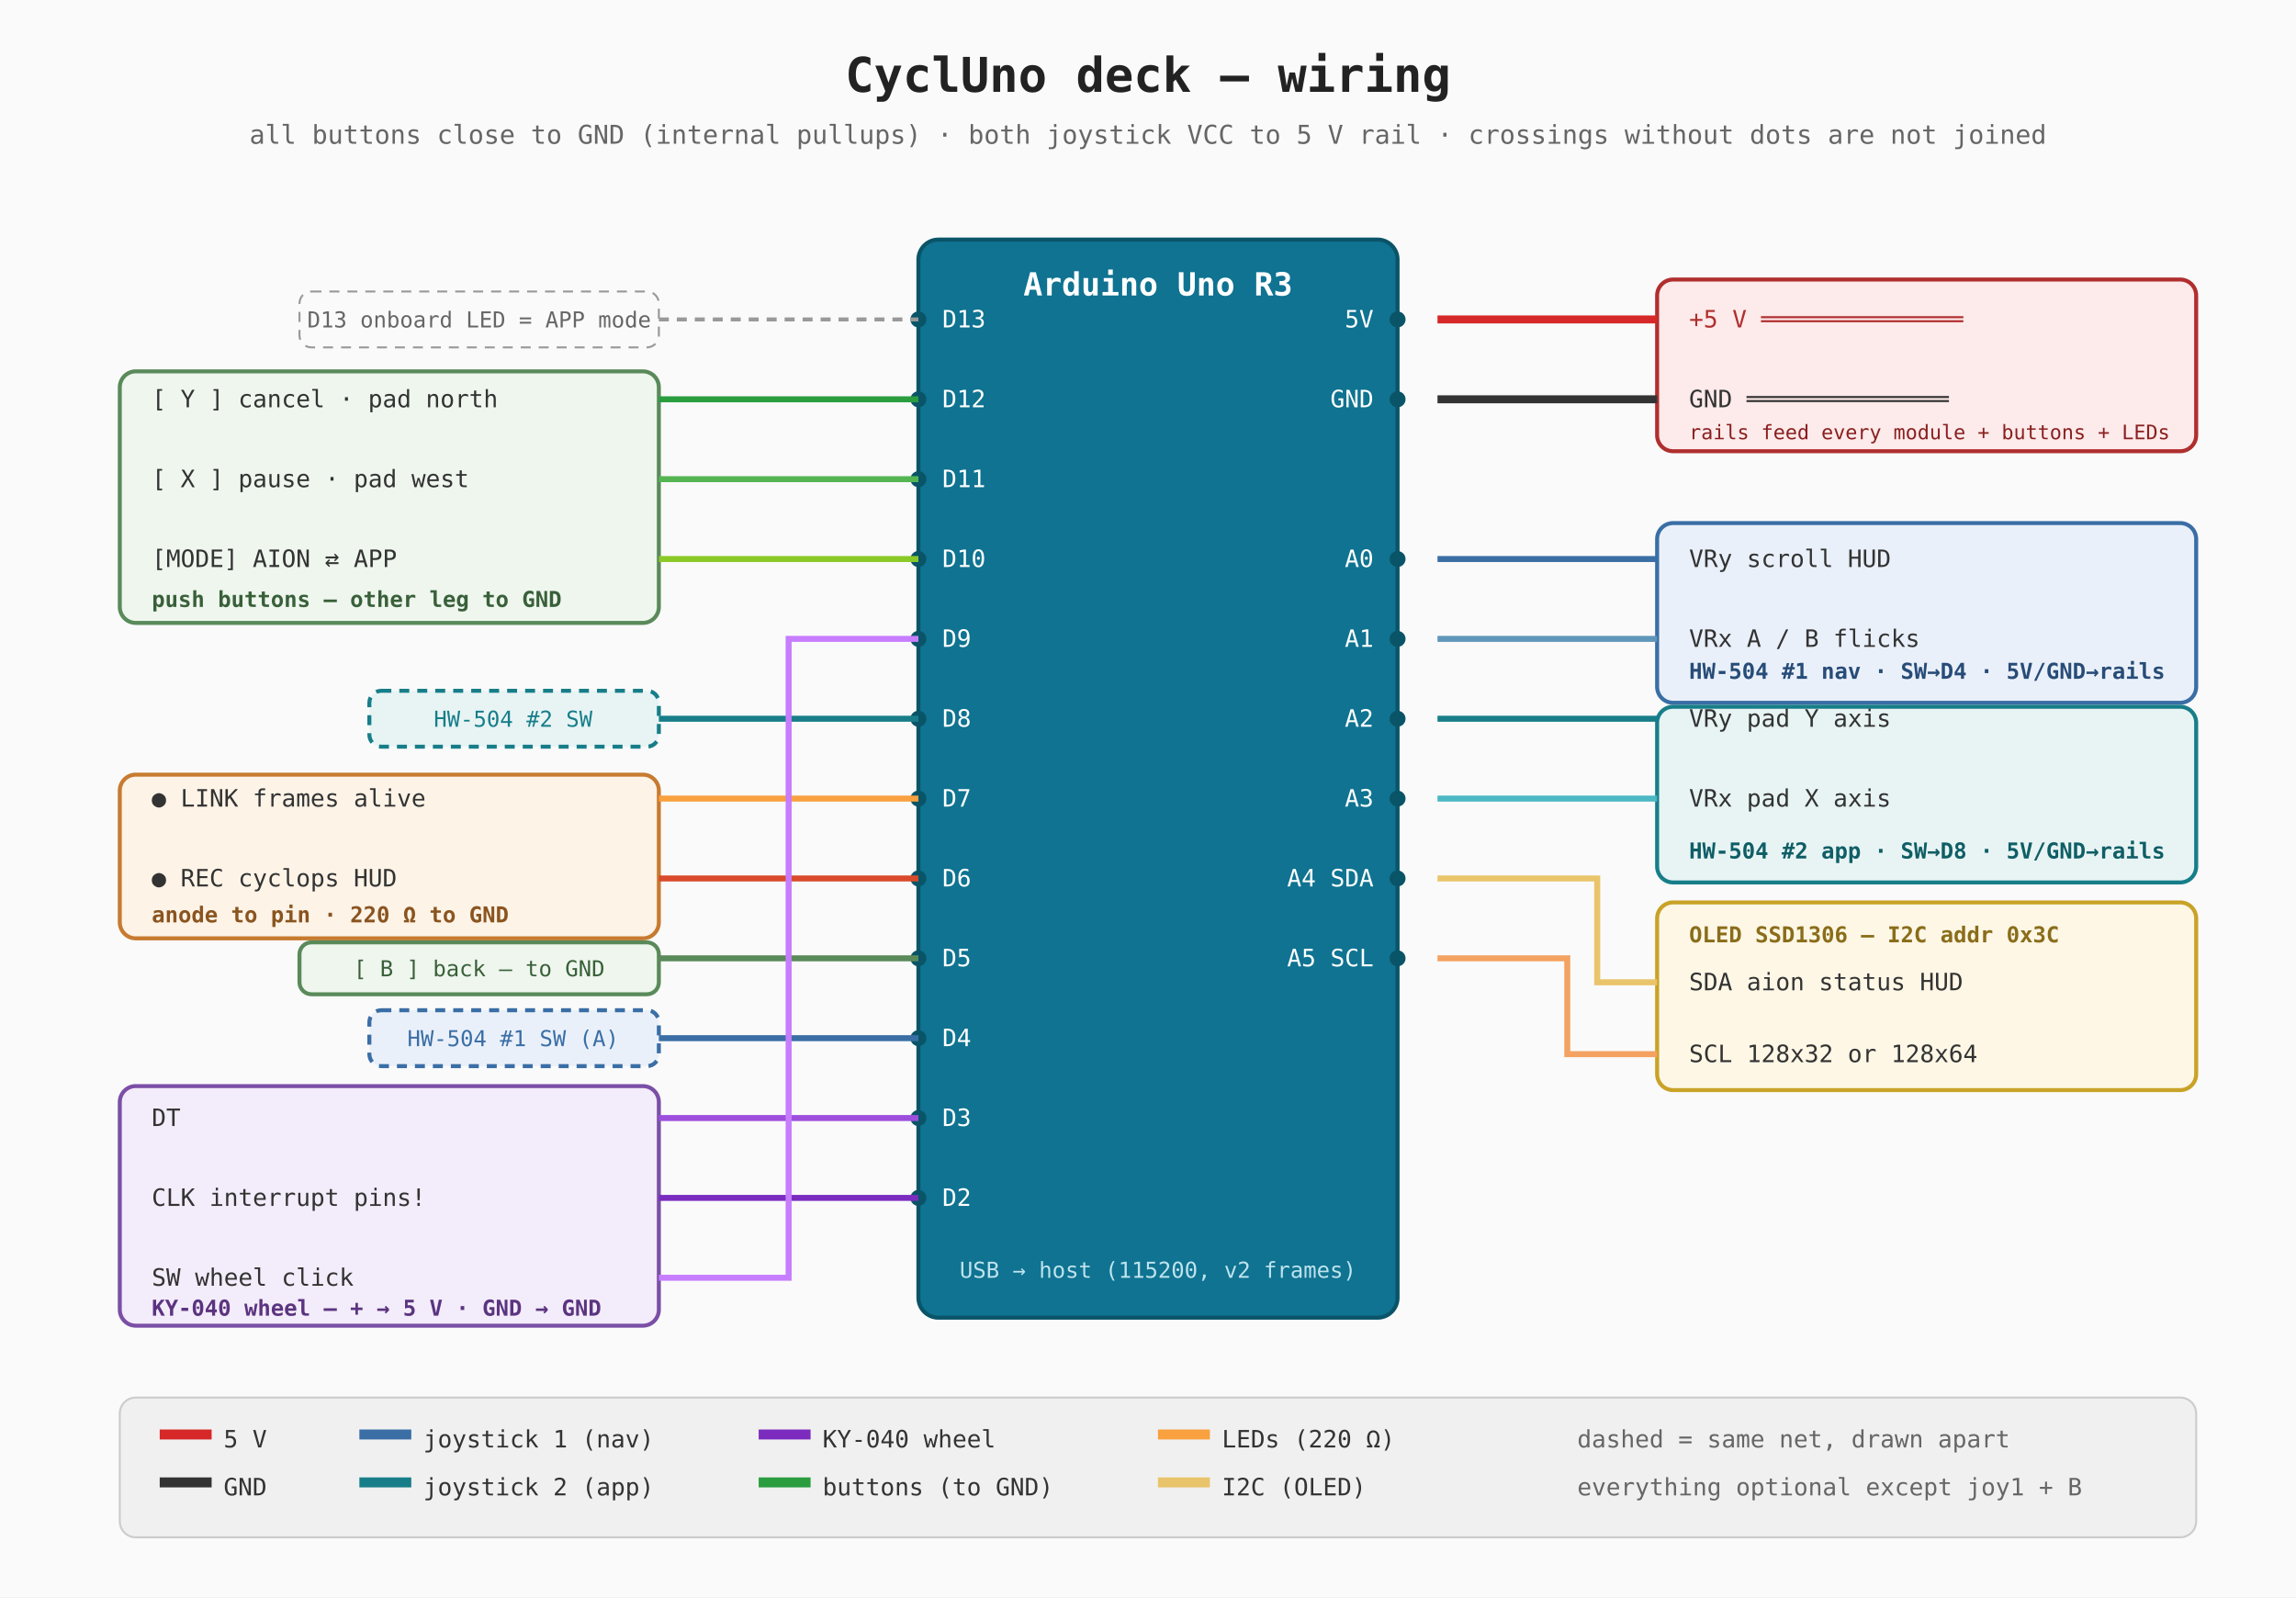
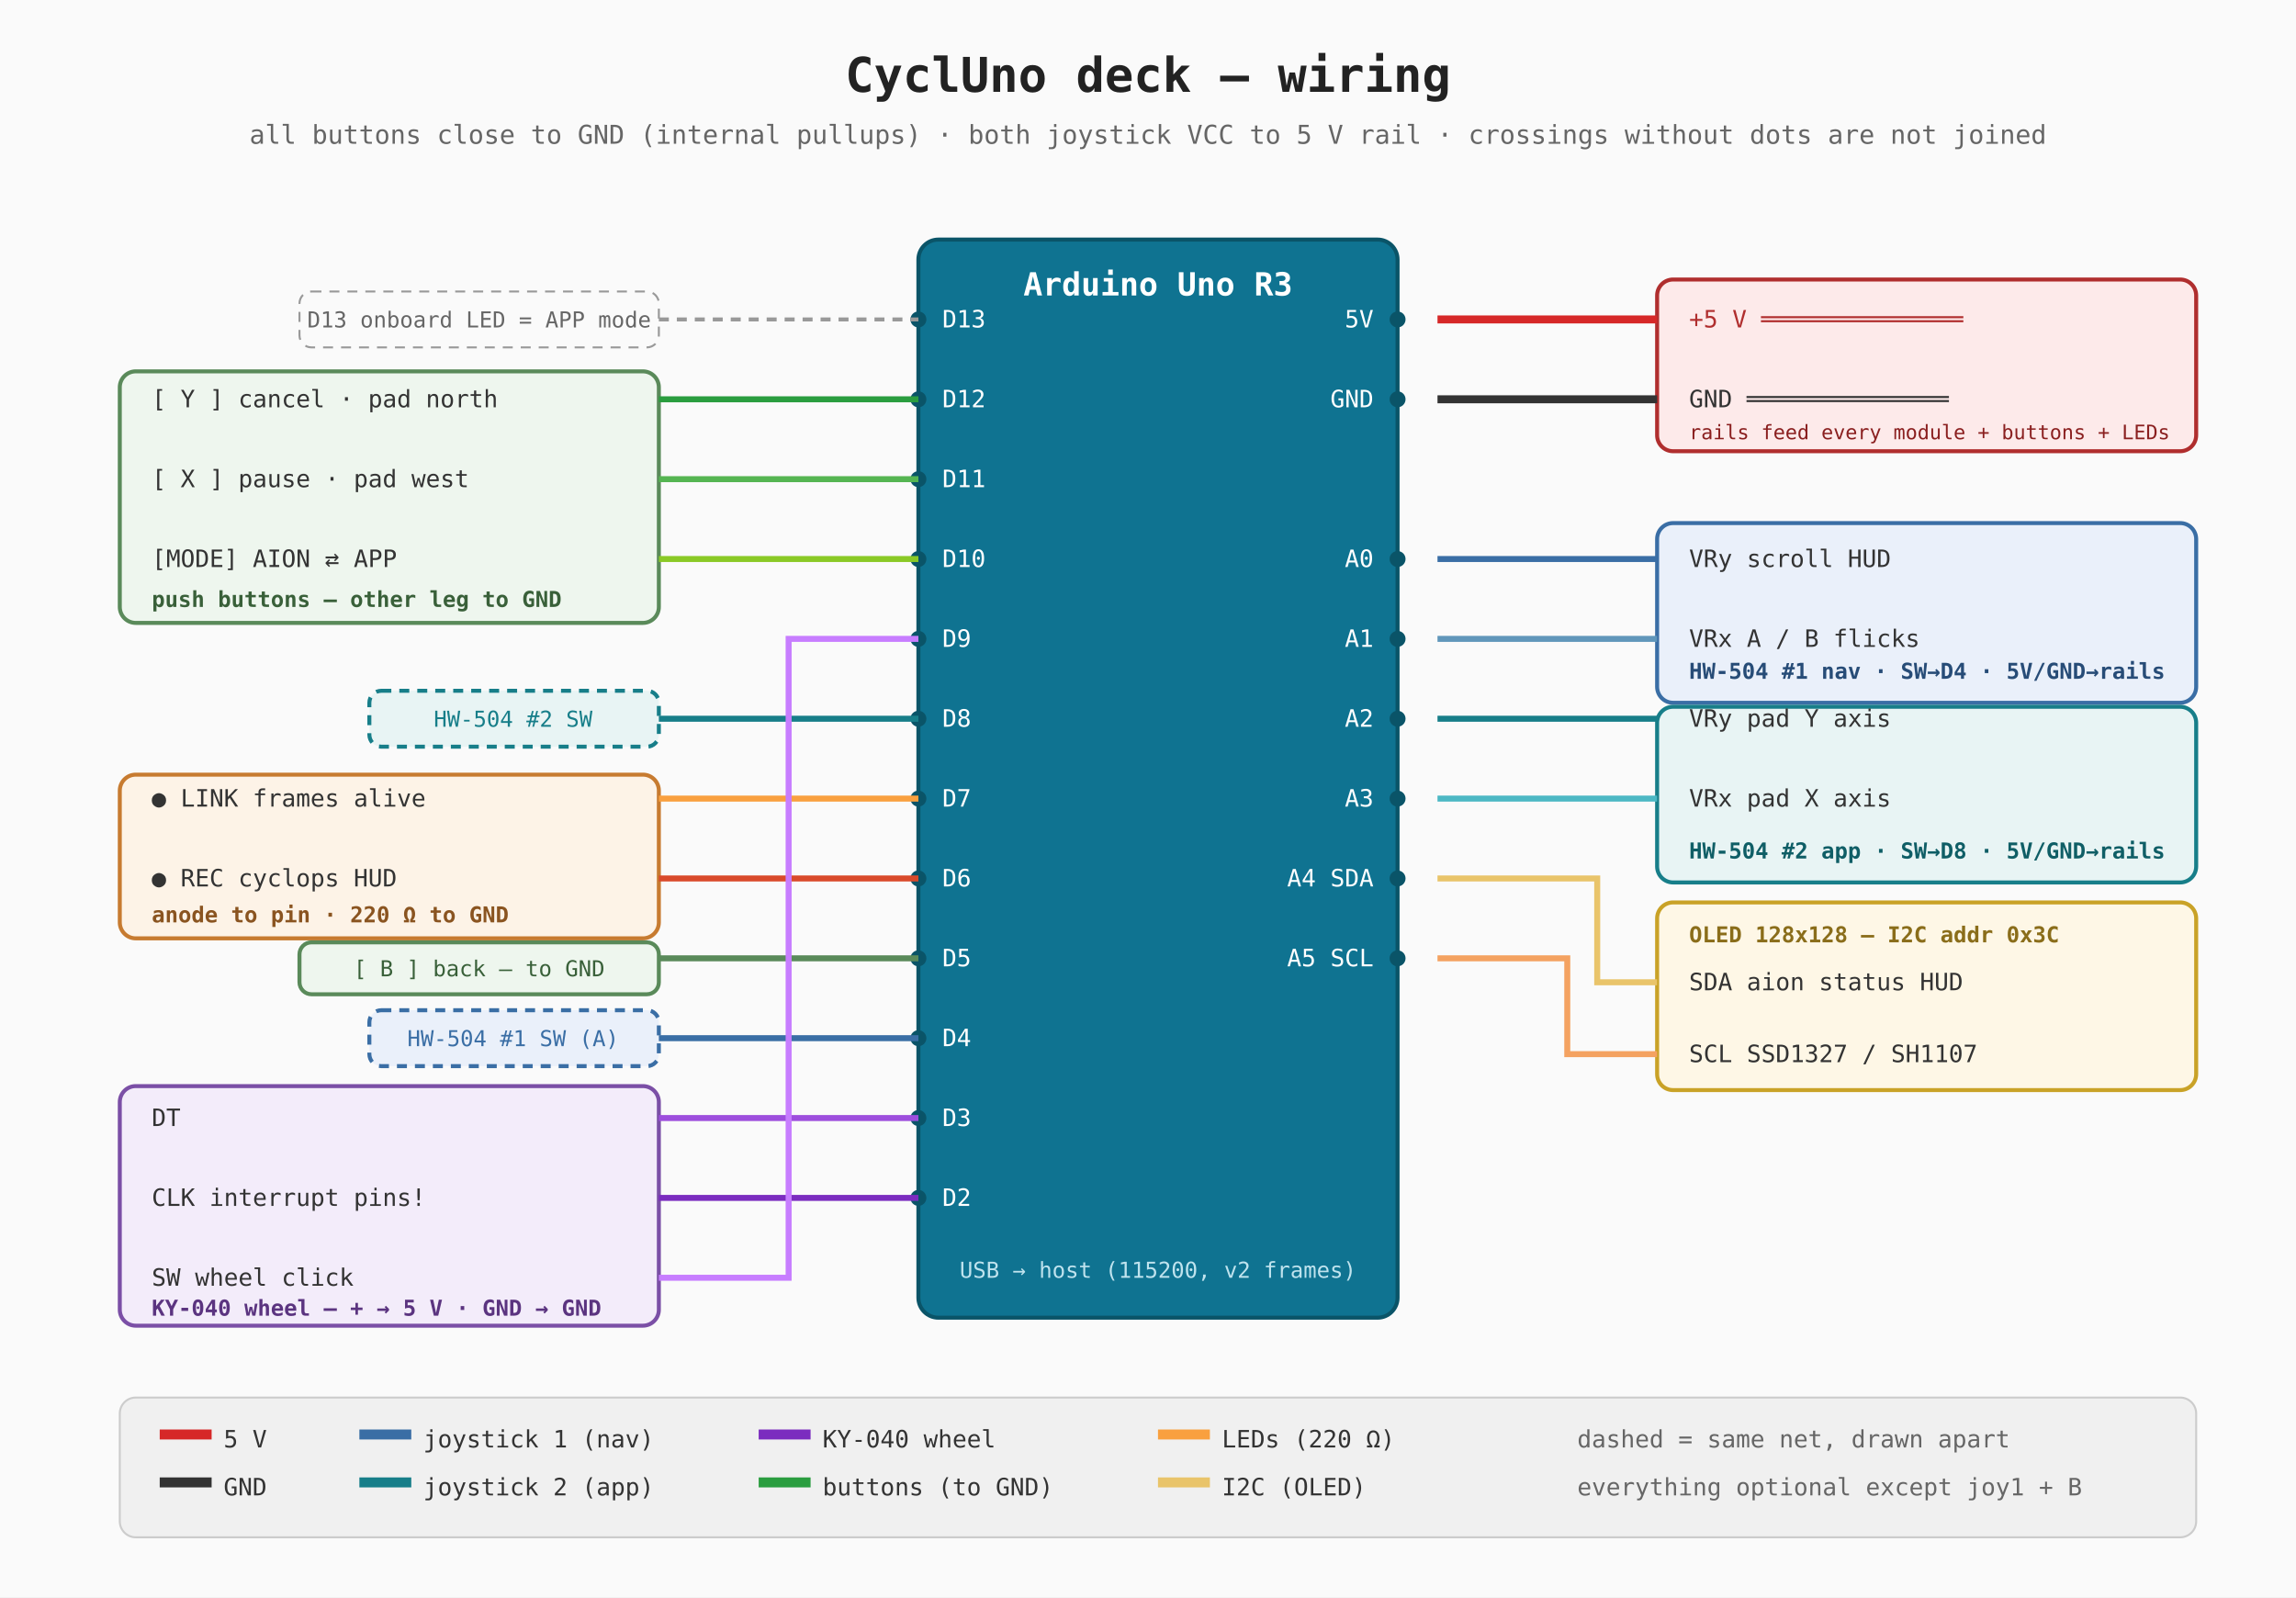
<svg xmlns="http://www.w3.org/2000/svg" width="1150" height="800" viewBox="0 0 1150 800" font-family="monospace">
  <rect width="1150" height="800" fill="#fafafa" />
  <text x="575" y="46" text-anchor="middle" font-size="24" font-weight="bold" fill="#222">CyclUno deck — wiring</text>
  <text x="575" y="72" text-anchor="middle" font-size="13" fill="#666">all buttons close to GND (internal pullups) · both joystick VCC to 5 V rail · crossings without dots are not joined</text>
  <rect x="460" y="120" width="240" height="540" rx="10" fill="#0f7391" stroke="#0a5468" stroke-width="2" />
  <text x="580" y="148" text-anchor="middle" font-size="16" font-weight="bold" fill="#fff">Arduino Uno R3</text>
  <text x="580" y="640" text-anchor="middle" font-size="11" fill="#bfe3ee">USB → host (115200, v2 frames)</text>
  <g font-size="12" fill="#fff">
    <text x="472" y="164">D13</text>
    <text x="472" y="204">D12</text>
    <text x="472" y="244">D11</text>
    <text x="472" y="284">D10</text>
    <text x="472" y="324">D9</text>
    <text x="472" y="364">D8</text>
    <text x="472" y="404">D7</text>
    <text x="472" y="444">D6</text>
    <text x="472" y="484">D5</text>
    <text x="472" y="524">D4</text>
    <text x="472" y="564">D3</text>
    <text x="472" y="604">D2</text>
  </g>
  <g font-size="12" fill="#fff" text-anchor="end">
    <text x="688" y="164">5V</text>
    <text x="688" y="204">GND</text>
    <text x="688" y="284">A0</text>
    <text x="688" y="324">A1</text>
    <text x="688" y="364">A2</text>
    <text x="688" y="404">A3</text>
    <text x="688" y="444">A4 SDA</text>
    <text x="688" y="484">A5 SCL</text>
  </g>
  <g fill="#0a5468">
    <circle cx="460" cy="160" r="4" />
    <circle cx="460" cy="200" r="4" />
    <circle cx="460" cy="240" r="4" />
    <circle cx="460" cy="280" r="4" />
    <circle cx="460" cy="320" r="4" />
    <circle cx="460" cy="360" r="4" />
    <circle cx="460" cy="400" r="4" />
    <circle cx="460" cy="440" r="4" />
    <circle cx="460" cy="480" r="4" />
    <circle cx="460" cy="520" r="4" />
    <circle cx="460" cy="560" r="4" />
    <circle cx="460" cy="600" r="4" />
    <circle cx="700" cy="160" r="4" />
    <circle cx="700" cy="200" r="4" />
    <circle cx="700" cy="280" r="4" />
    <circle cx="700" cy="320" r="4" />
    <circle cx="700" cy="360" r="4" />
    <circle cx="700" cy="400" r="4" />
    <circle cx="700" cy="440" r="4" />
    <circle cx="700" cy="480" r="4" />
  </g>
  <rect x="150" y="146" width="180" height="28" rx="6" fill="none" stroke="#999" stroke-dasharray="5,4" />
  <text x="240" y="164" text-anchor="middle" font-size="11" fill="#666">D13 onboard LED = APP mode</text>
  <line x1="330" y1="160" x2="460" y2="160" stroke="#999" stroke-width="2" stroke-dasharray="5,4" />
  <rect x="60" y="186" width="270" height="126" rx="8" fill="#eef6ee" stroke="#5a8a5a" stroke-width="2" />
  <g font-size="12" fill="#333">
    <text x="76" y="204">[ Y ]   cancel · pad north</text>
    <text x="76" y="244">[ X ]   pause  · pad west</text>
    <text x="76" y="284">[MODE]  AION ⇄ APP</text>
  </g>
  <text x="76" y="304" font-size="11" font-weight="bold" fill="#396039">push buttons — other leg to GND</text>
  <line x1="330" y1="200" x2="460" y2="200" stroke="#2a9d3f" stroke-width="3" />
  <line x1="330" y1="240" x2="460" y2="240" stroke="#55b552" stroke-width="3" />
  <line x1="330" y1="280" x2="460" y2="280" stroke="#8ac926" stroke-width="3" />
  <rect x="185" y="346" width="145" height="28" rx="6" fill="#e8f4f4" stroke="#177e89" stroke-width="2" stroke-dasharray="5,4" />
  <text x="257" y="364" text-anchor="middle" font-size="11" fill="#177e89">HW-504 #2 SW</text>
  <line x1="330" y1="360" x2="460" y2="360" stroke="#177e89" stroke-width="3" />
  <rect x="60" y="388" width="270" height="82" rx="8" fill="#fdf3e7" stroke="#c77b30" stroke-width="2" />
  <g font-size="12" fill="#333">
    <text x="76" y="404">● LINK   frames alive</text>
    <text x="76" y="444">● REC    cyclops HUD</text>
  </g>
  <text x="76" y="462" font-size="11" font-weight="bold" fill="#8a5420">anode to pin · 220 Ω to GND</text>
  <line x1="330" y1="400" x2="460" y2="400" stroke="#f9a03f" stroke-width="3" />
  <line x1="330" y1="440" x2="460" y2="440" stroke="#d94a2b" stroke-width="3" />
  <rect x="150" y="472" width="180" height="26" rx="6" fill="#eef6ee" stroke="#5a8a5a" stroke-width="2" />
  <text x="240" y="489" text-anchor="middle" font-size="11" fill="#396039">[ B ] back — to GND</text>
  <line x1="330" y1="480" x2="460" y2="480" stroke="#5a8a5a" stroke-width="3" />
  <rect x="185" y="506" width="145" height="28" rx="6" fill="#eaf0fa" stroke="#3a6ea5" stroke-width="2" stroke-dasharray="5,4" />
  <text x="257" y="524" text-anchor="middle" font-size="11" fill="#3a6ea5">HW-504 #1 SW (A)</text>
  <line x1="330" y1="520" x2="460" y2="520" stroke="#3a6ea5" stroke-width="3" />
  <rect x="60" y="544" width="270" height="120" rx="8" fill="#f3ecfa" stroke="#7b4fa6" stroke-width="2" />
  <g font-size="12" fill="#333">
    <text x="76" y="564">DT</text>
    <text x="76" y="604">CLK    interrupt pins!</text>
    <text x="76" y="644">SW     wheel click</text>
  </g>
  <text x="76" y="659" font-size="11" font-weight="bold" fill="#5b3480">KY-040 wheel — + → 5 V · GND → GND</text>
  <line x1="330" y1="560" x2="460" y2="560" stroke="#9d4edd" stroke-width="3" />
  <line x1="330" y1="600" x2="460" y2="600" stroke="#7b2cbf" stroke-width="3" />
  <path d="M 330 640 H 395 V 320 H 460" fill="none" stroke="#c77dff" stroke-width="3" />
  <rect x="830" y="140" width="270" height="86" rx="8" fill="#fdeaea" stroke="#b02e2e" stroke-width="2" />
  <text x="846" y="164" font-size="12" fill="#b02e2e">+5 V  ══════════════</text>
  <text x="846" y="204" font-size="12" fill="#333">GND   ══════════════</text>
  <text x="846" y="220" font-size="10" fill="#8a1f1f">rails feed every module + buttons + LEDs</text>
  <line x1="720" y1="160" x2="830" y2="160" stroke="#d62828" stroke-width="4" />
  <line x1="720" y1="200" x2="830" y2="200" stroke="#333333" stroke-width="4" />
  <rect x="830" y="262" width="270" height="90" rx="8" fill="#eaf0fa" stroke="#3a6ea5" stroke-width="2" />
  <g font-size="12" fill="#333">
    <text x="846" y="284">VRy    scroll HUD</text>
    <text x="846" y="324">VRx    A / B flicks</text>
  </g>
  <text x="846" y="340" font-size="11" font-weight="bold" fill="#274c77">HW-504 #1 nav · SW→D4 · 5V/GND→rails</text>
  <line x1="720" y1="280" x2="830" y2="280" stroke="#3a6ea5" stroke-width="3" />
  <line x1="720" y1="320" x2="830" y2="320" stroke="#6096ba" stroke-width="3" />
  <rect x="830" y="354" width="270" height="88" rx="8" fill="#e8f4f4" stroke="#177e89" stroke-width="2" />
  <g font-size="12" fill="#333">
    <text x="846" y="364">VRy    pad Y axis</text>
    <text x="846" y="404">VRx    pad X axis</text>
  </g>
  <text x="846" y="430" font-size="11" font-weight="bold" fill="#0f5e66">HW-504 #2 app · SW→D8 · 5V/GND→rails</text>
  <line x1="720" y1="360" x2="830" y2="360" stroke="#177e89" stroke-width="3" />
  <line x1="720" y1="400" x2="830" y2="400" stroke="#4cb8c4" stroke-width="3" />
  <rect x="830" y="452" width="270" height="94" rx="8" fill="#fef7e6" stroke="#c9a227" stroke-width="2" />
-   <text x="846" y="472" font-size="11" font-weight="bold" fill="#8a6d1a">OLED SSD1306 — I2C addr 0x3C</text>
+   <text x="846" y="472" font-size="11" font-weight="bold" fill="#8a6d1a">OLED 128x128 — I2C addr 0x3C</text>
  <g font-size="12" fill="#333">
    <text x="846" y="496">SDA    aion status HUD</text>
-     <text x="846" y="532">SCL    128x32 or 128x64</text>
+     <text x="846" y="532">SCL    SSD1327 / SH1107</text>
  </g>
  <path d="M 720 440 H 800 V 492 H 830" fill="none" stroke="#e9c46a" stroke-width="3" />
  <path d="M 720 480 H 785 V 528 H 830" fill="none" stroke="#f4a261" stroke-width="3" />
  <rect x="60" y="700" width="1040" height="70" rx="8" fill="#f0f0f0" stroke="#ccc" />
  <g font-size="12" fill="#333">
    <rect x="80" y="716" width="26" height="5" fill="#d62828" />
    <text x="112" y="725">5 V</text>
    <rect x="80" y="740" width="26" height="5" fill="#333333" />
    <text x="112" y="749">GND</text>
    <rect x="180" y="716" width="26" height="5" fill="#3a6ea5" />
    <text x="212" y="725">joystick 1 (nav)</text>
    <rect x="180" y="740" width="26" height="5" fill="#177e89" />
    <text x="212" y="749">joystick 2 (app)</text>
    <rect x="380" y="716" width="26" height="5" fill="#7b2cbf" />
    <text x="412" y="725">KY-040 wheel</text>
    <rect x="380" y="740" width="26" height="5" fill="#2a9d3f" />
    <text x="412" y="749">buttons (to GND)</text>
    <rect x="580" y="716" width="26" height="5" fill="#f9a03f" />
    <text x="612" y="725">LEDs (220 Ω)</text>
    <rect x="580" y="740" width="26" height="5" fill="#e9c46a" />
    <text x="612" y="749">I2C (OLED)</text>
    <text x="790" y="725" fill="#666">dashed = same net, drawn apart</text>
    <text x="790" y="749" fill="#666">everything optional except joy1 + B</text>
  </g>
</svg>
